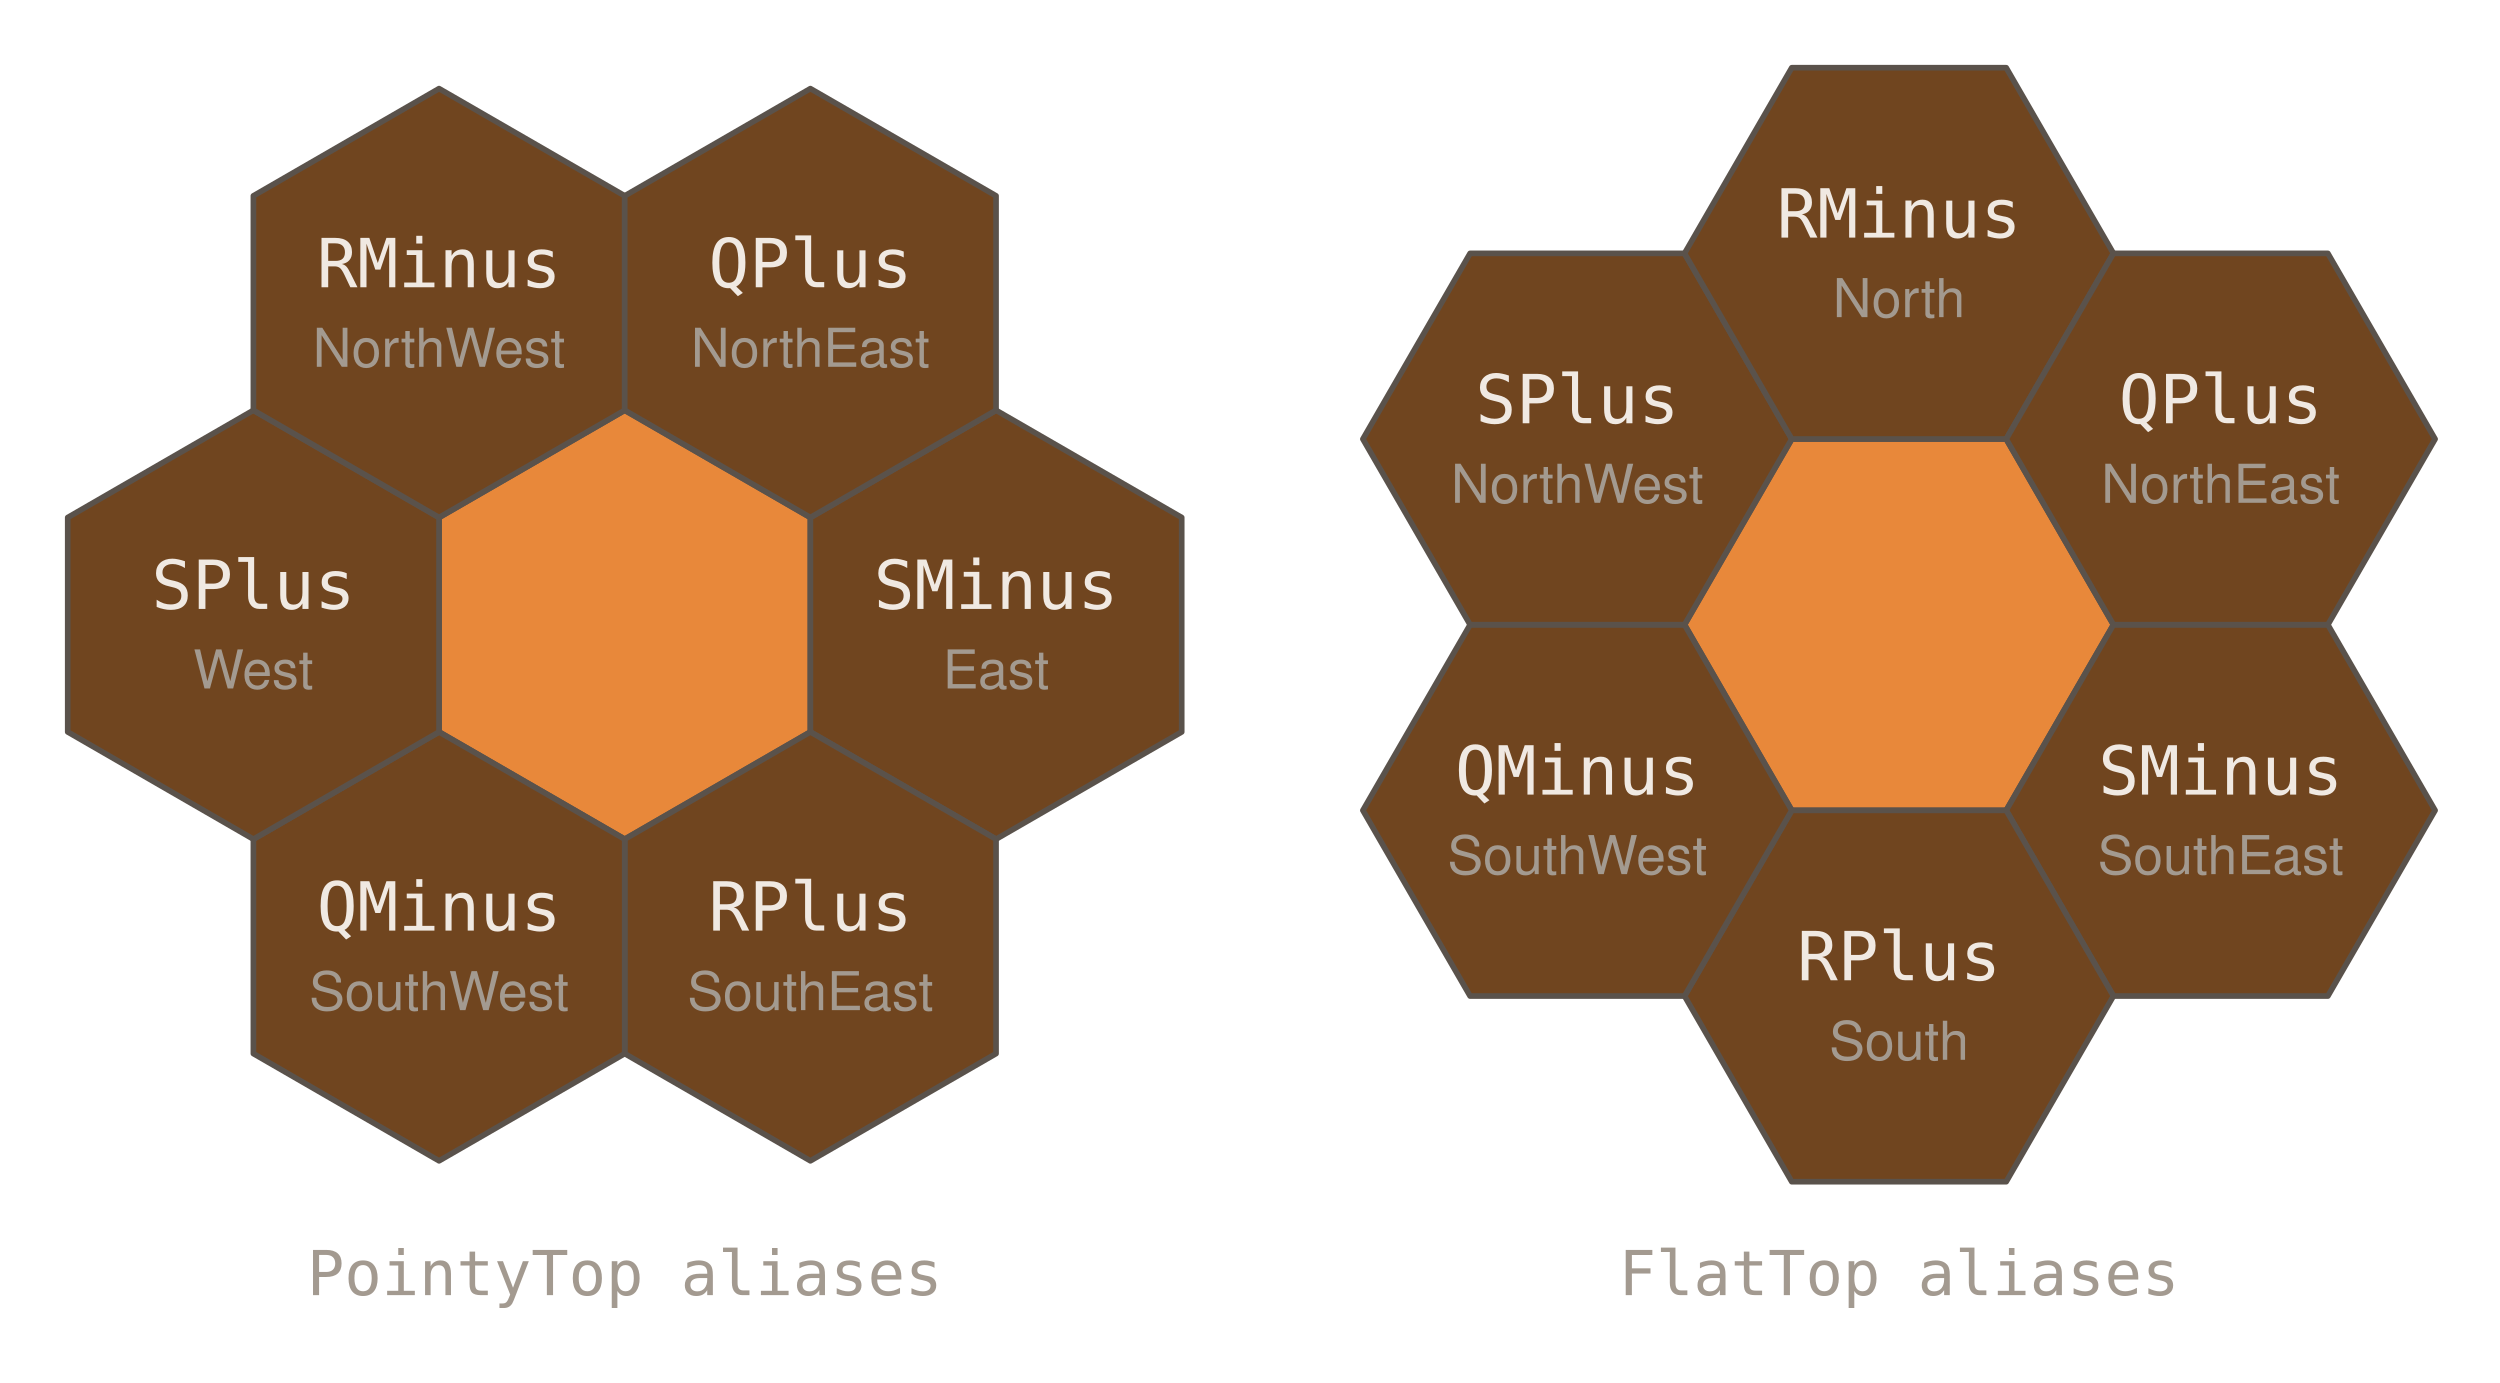
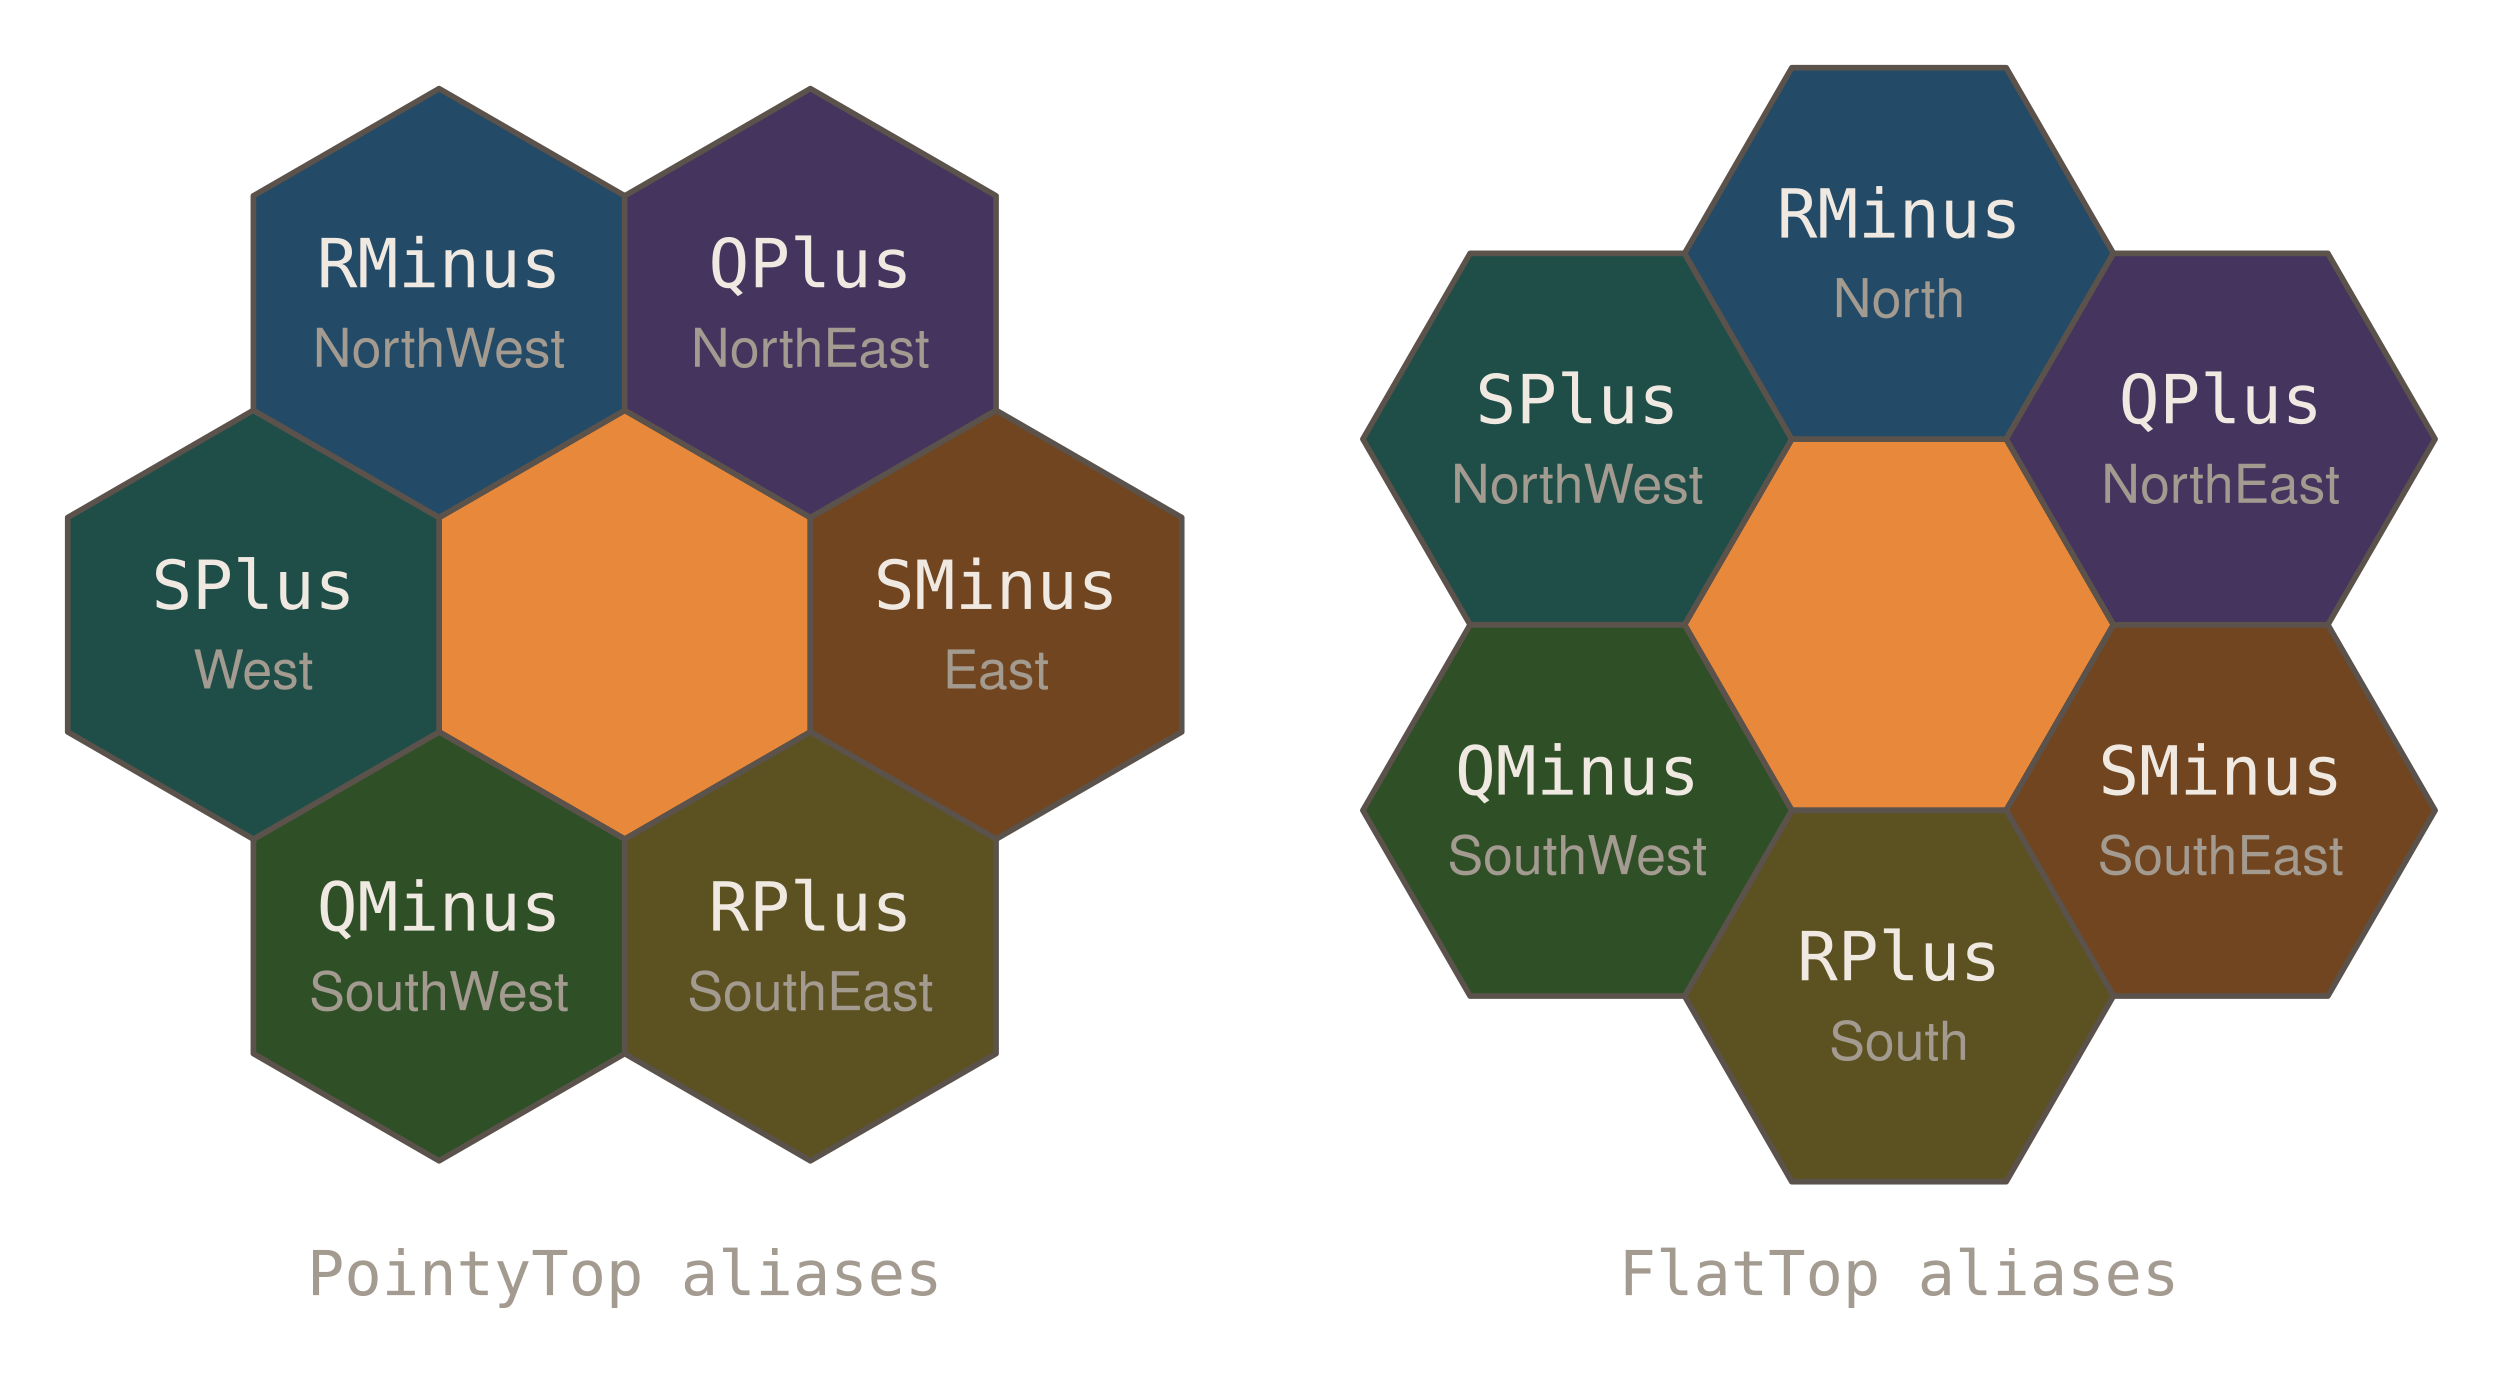
<svg xmlns="http://www.w3.org/2000/svg" width="443" height="245" viewBox="0 0 443 245" role="img">
  <g transform="translate(110.7 110.7)">
-     <polygon points="32.9,19.0 0.0,38.0 -32.9,19.0 -32.9,-19.0 -0.0,-38.0 32.9,-19.0" fill="#e8883a" stroke="#5a524b" stroke-width="1" stroke-linejoin="round" />
-     <polygon points="98.7,19.0 65.8,38.0 32.9,19.0 32.9,-19.0 65.8,-38.0 98.7,-19.0" fill="#70451f" stroke="#5a524b" stroke-width="1" stroke-linejoin="round" />
+     <polygon points="-0.0,-38.0 32.9,-19.0 32.9,19.0 0.0,38.0 -32.9,19.0 -32.9,-19.0" fill="#e8883a" stroke="#5a524b" stroke-width="1" stroke-linejoin="round" />
+     <polygon points="65.8,-38.0 98.7,-19.0 98.7,19.0 65.8,38.0 32.9,19.0 32.9,-19.0" fill="#70451f" stroke="#5a524b" stroke-width="1" stroke-linejoin="round" />
    <text x="65.8" y="-2.8" font-family="ui-monospace, SFMono-Regular, Menlo, Consolas, monospace" font-size="12" text-anchor="middle">
      <tspan fill="#f0e9e2">SMinus</tspan>
    </text>
    <text x="65.8" y="11.3" font-family="Helvetica Neue, Helvetica, Arial, sans-serif" font-size="9.5" text-anchor="middle">
      <tspan fill="#a39a90">East</tspan>
    </text>
-     <polygon points="65.8,76.0 32.9,95.0 0.0,76.0 0.0,38.0 32.9,19.0 65.8,38.0" fill="#70451f" stroke="#5a524b" stroke-width="1" stroke-linejoin="round" />
+     <polygon points="32.9,19.0 65.8,38.0 65.8,76.0 32.9,95.0 -0.0,76.0 -0.0,38.0" fill="#5c5121" stroke="#5a524b" stroke-width="1" stroke-linejoin="round" />
    <text x="32.9" y="54.2" font-family="ui-monospace, SFMono-Regular, Menlo, Consolas, monospace" font-size="12" text-anchor="middle">
      <tspan fill="#f0e9e2">RPlus</tspan>
    </text>
    <text x="32.9" y="68.3" font-family="Helvetica Neue, Helvetica, Arial, sans-serif" font-size="9.5" text-anchor="middle">
      <tspan fill="#a39a90">SouthEast</tspan>
    </text>
-     <polygon points="-0.0,76.0 -32.9,95.0 -65.8,76.0 -65.8,38.0 -32.9,19.0 0.0,38.0" fill="#70451f" stroke="#5a524b" stroke-width="1" stroke-linejoin="round" />
+     <polygon points="-32.9,19.0 -0.0,38.0 0.0,76.0 -32.9,95.0 -65.8,76.0 -65.8,38.0" fill="#2f4f27" stroke="#5a524b" stroke-width="1" stroke-linejoin="round" />
    <text x="-32.9" y="54.2" font-family="ui-monospace, SFMono-Regular, Menlo, Consolas, monospace" font-size="12" text-anchor="middle">
      <tspan fill="#f0e9e2">QMinus</tspan>
    </text>
    <text x="-32.9" y="68.3" font-family="Helvetica Neue, Helvetica, Arial, sans-serif" font-size="9.5" text-anchor="middle">
      <tspan fill="#a39a90">SouthWest</tspan>
    </text>
-     <polygon points="-32.9,19.0 -65.8,38.0 -98.7,19.0 -98.7,-19.0 -65.8,-38.0 -32.9,-19.0" fill="#70451f" stroke="#5a524b" stroke-width="1" stroke-linejoin="round" />
+     <polygon points="-65.8,-38.0 -32.9,-19.0 -32.9,19.0 -65.8,38.0 -98.7,19.0 -98.7,-19.0" fill="#1f4d48" stroke="#5a524b" stroke-width="1" stroke-linejoin="round" />
    <text x="-65.8" y="-2.8" font-family="ui-monospace, SFMono-Regular, Menlo, Consolas, monospace" font-size="12" text-anchor="middle">
      <tspan fill="#f0e9e2">SPlus</tspan>
    </text>
    <text x="-65.8" y="11.3" font-family="Helvetica Neue, Helvetica, Arial, sans-serif" font-size="9.5" text-anchor="middle">
      <tspan fill="#a39a90">West</tspan>
    </text>
-     <polygon points="-0.0,-38.0 -32.9,-19.0 -65.8,-38.0 -65.8,-76.0 -32.9,-95.0 0.0,-76.0" fill="#70451f" stroke="#5a524b" stroke-width="1" stroke-linejoin="round" />
+     <polygon points="-32.9,-95.0 -0.0,-76.0 0.0,-38.0 -32.9,-19.0 -65.8,-38.0 -65.8,-76.0" fill="#234a66" stroke="#5a524b" stroke-width="1" stroke-linejoin="round" />
    <text x="-32.9" y="-59.8" font-family="ui-monospace, SFMono-Regular, Menlo, Consolas, monospace" font-size="12" text-anchor="middle">
      <tspan fill="#f0e9e2">RMinus</tspan>
    </text>
    <text x="-32.9" y="-45.7" font-family="Helvetica Neue, Helvetica, Arial, sans-serif" font-size="9.5" text-anchor="middle">
      <tspan fill="#a39a90">NorthWest</tspan>
    </text>
-     <polygon points="65.8,-38.0 32.9,-19.0 0.0,-38.0 0.0,-76.0 32.9,-95.0 65.8,-76.0" fill="#70451f" stroke="#5a524b" stroke-width="1" stroke-linejoin="round" />
+     <polygon points="32.9,-95.0 65.8,-76.0 65.8,-38.0 32.9,-19.0 -0.0,-38.0 -0.0,-76.0" fill="#44345e" stroke="#5a524b" stroke-width="1" stroke-linejoin="round" />
    <text x="32.9" y="-59.8" font-family="ui-monospace, SFMono-Regular, Menlo, Consolas, monospace" font-size="12" text-anchor="middle">
      <tspan fill="#f0e9e2">QPlus</tspan>
    </text>
    <text x="32.9" y="-45.7" font-family="Helvetica Neue, Helvetica, Arial, sans-serif" font-size="9.5" text-anchor="middle">
      <tspan fill="#a39a90">NorthEast</tspan>
    </text>
  </g>
  <text x="110.7" y="229.5" font-family="ui-monospace, SFMono-Regular, Menlo, Consolas, monospace" font-size="11" text-anchor="middle" fill="#a39a90">PointyTop aliases</text>
  <g transform="translate(336.5 110.7)">
-     <polygon points="38.0,0.0 19.0,32.9 -19.0,32.9 -38.0,0.0 -19.0,-32.9 19.0,-32.9" fill="#e8883a" stroke="#5a524b" stroke-width="1" stroke-linejoin="round" />
-     <polygon points="95.0,32.9 76.0,65.8 38.0,65.8 19.0,32.9 38.0,0.0 76.0,0.0" fill="#70451f" stroke="#5a524b" stroke-width="1" stroke-linejoin="round" />
+     <polygon points="-19.0,-32.9 19.0,-32.9 38.0,-0.0 19.0,32.9 -19.0,32.9 -38.0,0.0" fill="#e8883a" stroke="#5a524b" stroke-width="1" stroke-linejoin="round" />
+     <polygon points="38.0,0.0 76.0,-0.0 95.0,32.9 76.0,65.8 38.0,65.8 19.0,32.9" fill="#70451f" stroke="#5a524b" stroke-width="1" stroke-linejoin="round" />
    <text x="57.0" y="30.1" font-family="ui-monospace, SFMono-Regular, Menlo, Consolas, monospace" font-size="12" text-anchor="middle">
      <tspan fill="#f0e9e2">SMinus</tspan>
    </text>
    <text x="57.0" y="44.2" font-family="Helvetica Neue, Helvetica, Arial, sans-serif" font-size="9.5" text-anchor="middle">
      <tspan fill="#a39a90">SouthEast</tspan>
    </text>
-     <polygon points="38.0,65.8 19.0,98.7 -19.0,98.7 -38.0,65.8 -19.0,32.9 19.0,32.9" fill="#70451f" stroke="#5a524b" stroke-width="1" stroke-linejoin="round" />
+     <polygon points="-19.0,32.9 19.0,32.9 38.0,65.8 19.0,98.7 -19.0,98.7 -38.0,65.8" fill="#5c5121" stroke="#5a524b" stroke-width="1" stroke-linejoin="round" />
    <text x="0.0" y="63.0" font-family="ui-monospace, SFMono-Regular, Menlo, Consolas, monospace" font-size="12" text-anchor="middle">
      <tspan fill="#f0e9e2">RPlus</tspan>
    </text>
    <text x="0.0" y="77.1" font-family="Helvetica Neue, Helvetica, Arial, sans-serif" font-size="9.5" text-anchor="middle">
      <tspan fill="#a39a90">South</tspan>
    </text>
-     <polygon points="-19.0,32.9 -38.0,65.8 -76.0,65.8 -95.0,32.9 -76.0,0.0 -38.0,0.0" fill="#70451f" stroke="#5a524b" stroke-width="1" stroke-linejoin="round" />
+     <polygon points="-76.0,0.0 -38.0,-0.0 -19.0,32.9 -38.0,65.8 -76.0,65.8 -95.0,32.9" fill="#2f4f27" stroke="#5a524b" stroke-width="1" stroke-linejoin="round" />
    <text x="-57.0" y="30.1" font-family="ui-monospace, SFMono-Regular, Menlo, Consolas, monospace" font-size="12" text-anchor="middle">
      <tspan fill="#f0e9e2">QMinus</tspan>
    </text>
    <text x="-57.0" y="44.2" font-family="Helvetica Neue, Helvetica, Arial, sans-serif" font-size="9.5" text-anchor="middle">
      <tspan fill="#a39a90">SouthWest</tspan>
    </text>
-     <polygon points="-19.0,-32.9 -38.0,-0.0 -76.0,0.0 -95.0,-32.9 -76.0,-65.8 -38.0,-65.8" fill="#70451f" stroke="#5a524b" stroke-width="1" stroke-linejoin="round" />
+     <polygon points="-76.0,-65.8 -38.0,-65.8 -19.0,-32.9 -38.0,-0.0 -76.0,0.0 -95.0,-32.9" fill="#1f4d48" stroke="#5a524b" stroke-width="1" stroke-linejoin="round" />
    <text x="-57.0" y="-35.7" font-family="ui-monospace, SFMono-Regular, Menlo, Consolas, monospace" font-size="12" text-anchor="middle">
      <tspan fill="#f0e9e2">SPlus</tspan>
    </text>
    <text x="-57.0" y="-21.6" font-family="Helvetica Neue, Helvetica, Arial, sans-serif" font-size="9.5" text-anchor="middle">
      <tspan fill="#a39a90">NorthWest</tspan>
    </text>
-     <polygon points="38.0,-65.8 19.0,-32.9 -19.0,-32.9 -38.0,-65.8 -19.0,-98.7 19.0,-98.7" fill="#70451f" stroke="#5a524b" stroke-width="1" stroke-linejoin="round" />
+     <polygon points="-19.0,-98.7 19.0,-98.7 38.0,-65.8 19.0,-32.9 -19.0,-32.9 -38.0,-65.8" fill="#234a66" stroke="#5a524b" stroke-width="1" stroke-linejoin="round" />
    <text x="0.0" y="-68.6" font-family="ui-monospace, SFMono-Regular, Menlo, Consolas, monospace" font-size="12" text-anchor="middle">
      <tspan fill="#f0e9e2">RMinus</tspan>
    </text>
    <text x="0.0" y="-54.5" font-family="Helvetica Neue, Helvetica, Arial, sans-serif" font-size="9.5" text-anchor="middle">
      <tspan fill="#a39a90">North</tspan>
    </text>
-     <polygon points="95.0,-32.9 76.0,-0.0 38.0,0.0 19.0,-32.9 38.0,-65.8 76.0,-65.8" fill="#70451f" stroke="#5a524b" stroke-width="1" stroke-linejoin="round" />
+     <polygon points="38.0,-65.8 76.0,-65.8 95.0,-32.9 76.0,-0.0 38.0,0.0 19.0,-32.9" fill="#44345e" stroke="#5a524b" stroke-width="1" stroke-linejoin="round" />
    <text x="57.0" y="-35.7" font-family="ui-monospace, SFMono-Regular, Menlo, Consolas, monospace" font-size="12" text-anchor="middle">
      <tspan fill="#f0e9e2">QPlus</tspan>
    </text>
    <text x="57.0" y="-21.6" font-family="Helvetica Neue, Helvetica, Arial, sans-serif" font-size="9.5" text-anchor="middle">
      <tspan fill="#a39a90">NorthEast</tspan>
    </text>
  </g>
  <text x="336.5" y="229.5" font-family="ui-monospace, SFMono-Regular, Menlo, Consolas, monospace" font-size="11" text-anchor="middle" fill="#a39a90">FlatTop aliases</text>
</svg>
